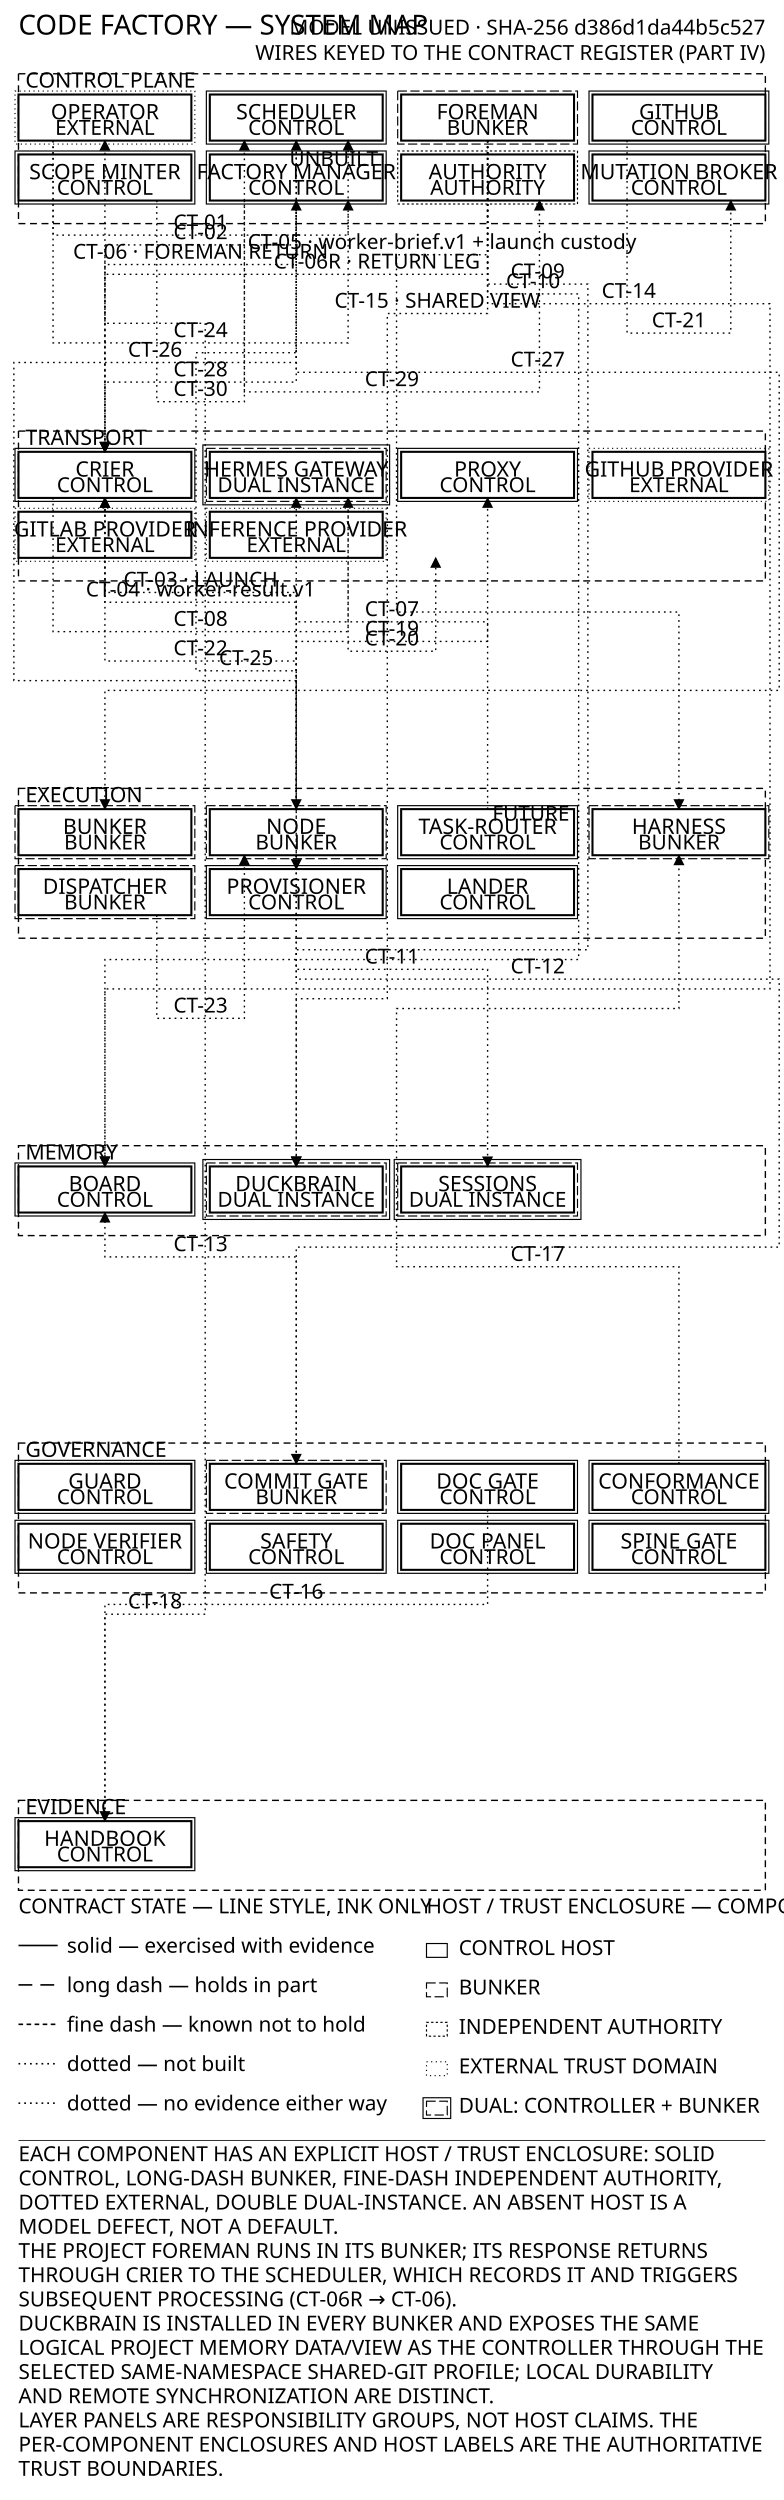
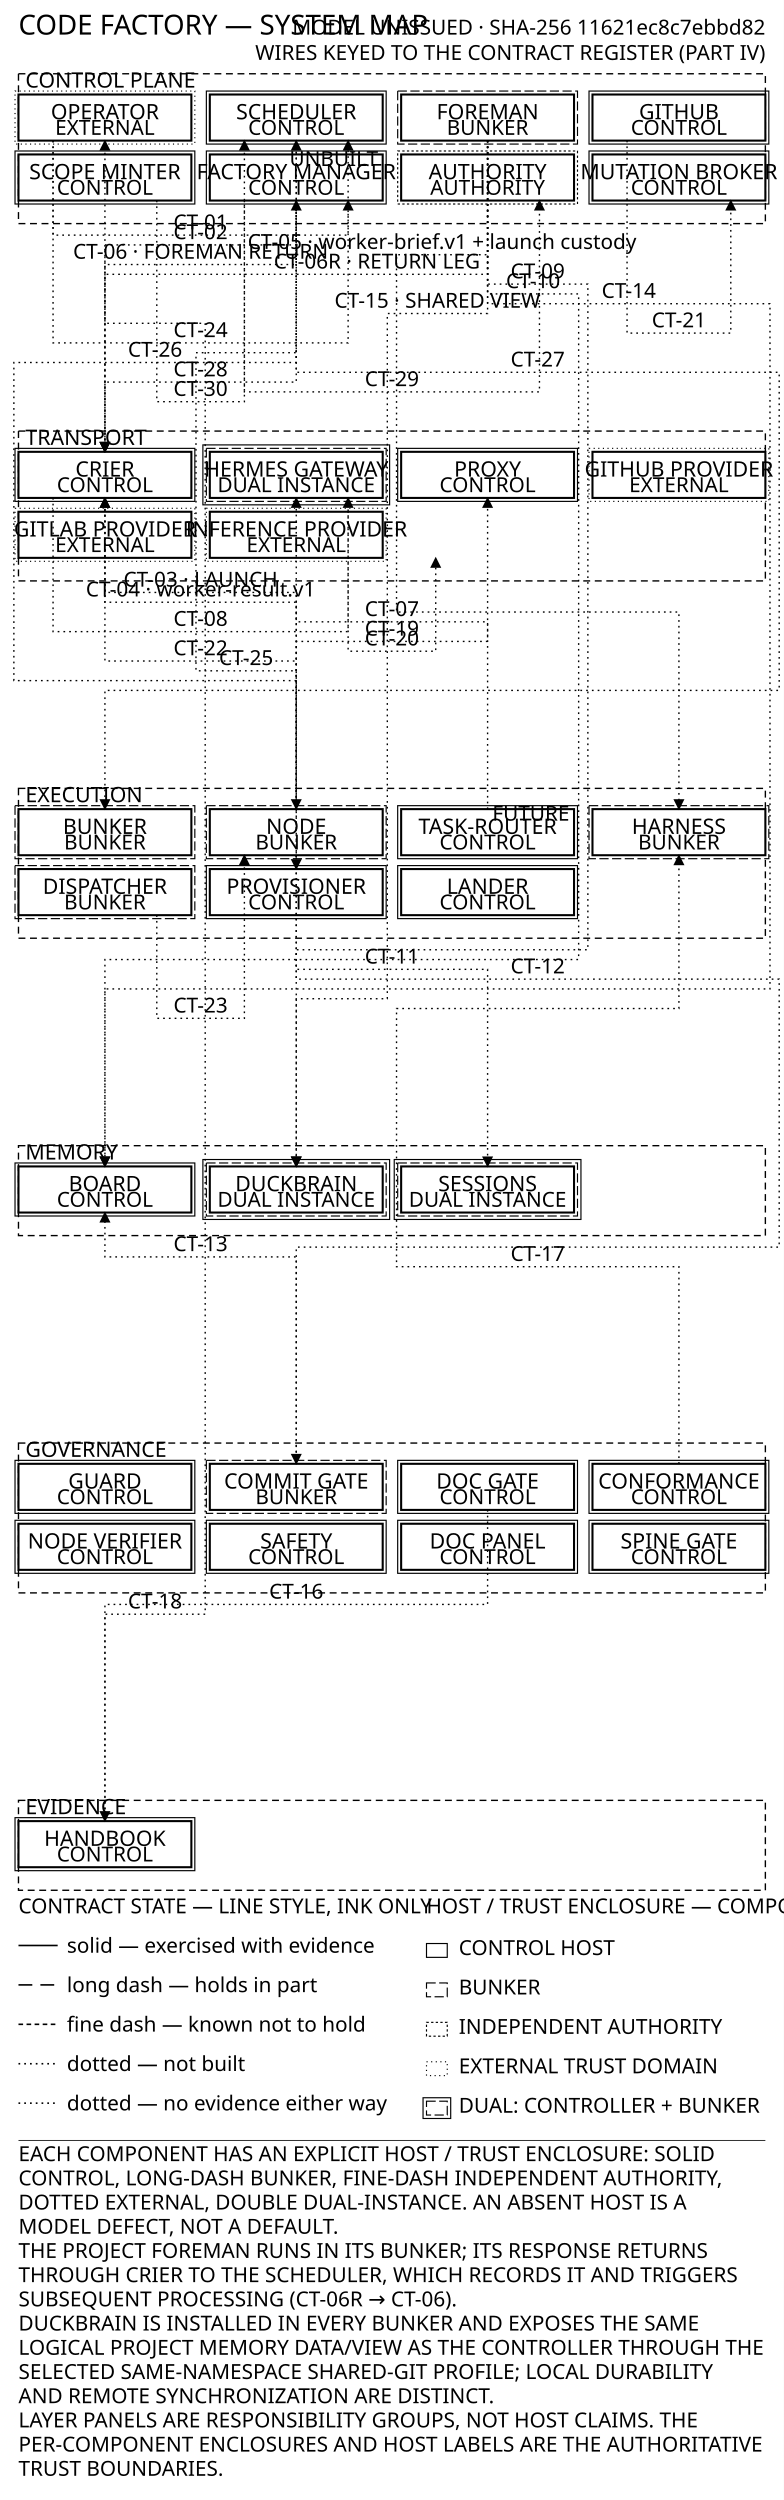
<svg xmlns="http://www.w3.org/2000/svg" width="170.0mm" height="542.2mm" viewBox="0 0 680 2169.0" preserveAspectRatio="xMidYMid meet">
  <rect width="680" height="2169.0" fill="#ffffff" />
  <defs>
    <marker id="ar" viewBox="0 0 10 10" refX="9" refY="5" markerWidth="8" markerHeight="8" orient="auto">
      <path d="M0,0 L10,5 L0,10 z" fill="#000000" />
    </marker>
  </defs>
  <g font-family="Routed Gothic Narrow, Routed Gothic, sans-serif">
    <text x="16.0" y="30.0" font-size="24.00" fill="#000000" text-anchor="start">CODE FACTORY — SYSTEM MAP</text>
-     <text x="664.0" y="30.0" font-size="18.00" fill="#000000" text-anchor="end">MODEL UNISSUED · SHA-256 d386d1da44b5c527</text>
+     <text x="664.0" y="30.0" font-size="18.00" fill="#000000" text-anchor="end">MODEL UNISSUED · SHA-256 11621ec8c7ebbd82</text>
    <text x="664.0" y="52.0" font-size="18.00" fill="#000000" text-anchor="end">WIRES KEYED TO THE CONTRACT REGISTER (PART IV)</text>
    <rect x="16.0" y="64.0" width="648.0" height="130.0" fill="none" stroke="#000000" stroke-width="1.2" stroke-dasharray="6 4" />
    <text x="22.0" y="76.0" font-size="18.50" fill="#000000" text-anchor="start">CONTROL PLANE</text>
    <rect x="13.0" y="79.0" width="156.0" height="46.0" fill="none" stroke="#000000" stroke-width="1.0" stroke-dasharray="1 3" />
    <rect x="16.0" y="82.0" width="150.0" height="40.0" fill="#ffffff" stroke="#000000" stroke-width="1.8" />
    <text x="91.0" y="103.5" font-size="18.50" fill="#000000" text-anchor="middle">OPERATOR</text>
    <text x="91.0" y="117.0" font-size="18.00" fill="#000000" text-anchor="middle">EXTERNAL</text>
    <rect x="179.0" y="79.0" width="156.0" height="46.0" fill="none" stroke="#000000" stroke-width="1.0" />
    <rect x="182.0" y="82.0" width="150.0" height="40.0" fill="#ffffff" stroke="#000000" stroke-width="1.8" />
    <text x="257.0" y="103.5" font-size="18.50" fill="#000000" text-anchor="middle">SCHEDULER</text>
    <text x="257.0" y="117.0" font-size="18.00" fill="#000000" text-anchor="middle">CONTROL</text>
    <rect x="345.0" y="79.0" width="156.0" height="46.0" fill="none" stroke="#000000" stroke-width="1.0" stroke-dasharray="8 3" />
    <rect x="348.0" y="82.0" width="150.0" height="40.0" fill="#ffffff" stroke="#000000" stroke-width="1.8" />
    <text x="423.0" y="103.5" font-size="18.50" fill="#000000" text-anchor="middle">FOREMAN</text>
    <text x="423.0" y="117.0" font-size="18.00" fill="#000000" text-anchor="middle">BUNKER</text>
    <rect x="511.0" y="79.0" width="156.0" height="46.0" fill="none" stroke="#000000" stroke-width="1.0" />
    <rect x="514.0" y="82.0" width="150.0" height="40.0" fill="#ffffff" stroke="#000000" stroke-width="1.8" />
    <text x="589.0" y="103.5" font-size="18.50" fill="#000000" text-anchor="middle">GITHUB</text>
    <text x="589.0" y="117.0" font-size="18.00" fill="#000000" text-anchor="middle">CONTROL</text>
    <rect x="13.0" y="131.0" width="156.0" height="46.0" fill="none" stroke="#000000" stroke-width="1.0" />
    <rect x="16.0" y="134.0" width="150.0" height="40.0" fill="#ffffff" stroke="#000000" stroke-width="1.8" />
    <text x="91.0" y="155.5" font-size="18.50" fill="#000000" text-anchor="middle">SCOPE MINTER</text>
    <text x="91.0" y="169.0" font-size="18.00" fill="#000000" text-anchor="middle">CONTROL</text>
    <rect x="179.0" y="131.0" width="156.0" height="46.0" fill="none" stroke="#000000" stroke-width="1.0" />
    <rect x="182.0" y="134.0" width="150.0" height="40.0" fill="#ffffff" stroke="#000000" stroke-width="1.8" />
    <text x="257.0" y="155.5" font-size="18.50" fill="#000000" text-anchor="middle">FACTORY MANAGER</text>
    <text x="328.0" y="144.0" font-size="18.00" fill="#000000" text-anchor="end">UNBUILT</text>
    <text x="257.0" y="169.0" font-size="18.00" fill="#000000" text-anchor="middle">CONTROL</text>
    <rect x="345.0" y="131.0" width="156.0" height="46.0" fill="none" stroke="#000000" stroke-width="1.0" stroke-dasharray="2 2" />
    <rect x="348.0" y="134.0" width="150.0" height="40.0" fill="#ffffff" stroke="#000000" stroke-width="1.8" />
    <text x="423.0" y="155.5" font-size="18.50" fill="#000000" text-anchor="middle">AUTHORITY</text>
    <text x="423.0" y="169.0" font-size="18.00" fill="#000000" text-anchor="middle">AUTHORITY</text>
    <rect x="511.0" y="131.0" width="156.0" height="46.0" fill="none" stroke="#000000" stroke-width="1.0" />
    <rect x="514.0" y="134.0" width="150.0" height="40.0" fill="#ffffff" stroke="#000000" stroke-width="1.8" />
    <text x="589.0" y="155.5" font-size="18.50" fill="#000000" text-anchor="middle">MUTATION BROKER</text>
    <text x="589.0" y="169.0" font-size="18.00" fill="#000000" text-anchor="middle">CONTROL</text>
    <rect x="16.0" y="374.0" width="648.0" height="130.0" fill="none" stroke="#000000" stroke-width="1.2" stroke-dasharray="6 4" />
    <text x="22.0" y="386.0" font-size="18.50" fill="#000000" text-anchor="start">TRANSPORT</text>
    <rect x="13.0" y="389.0" width="156.0" height="46.0" fill="none" stroke="#000000" stroke-width="1.0" />
    <rect x="16.0" y="392.0" width="150.0" height="40.0" fill="#ffffff" stroke="#000000" stroke-width="1.8" />
    <text x="91.0" y="413.5" font-size="18.50" fill="#000000" text-anchor="middle">CRIER</text>
    <text x="91.0" y="427.0" font-size="18.00" fill="#000000" text-anchor="middle">CONTROL</text>
    <rect x="179.0" y="389.0" width="156.0" height="46.0" fill="none" stroke="#000000" stroke-width="1.0" stroke-dasharray="8 3" />
    <rect x="176.0" y="386.0" width="162.0" height="52.0" fill="none" stroke="#000000" stroke-width="1.0" />
    <rect x="182.0" y="392.0" width="150.0" height="40.0" fill="#ffffff" stroke="#000000" stroke-width="1.8" />
    <text x="257.0" y="413.5" font-size="18.50" fill="#000000" text-anchor="middle">HERMES GATEWAY</text>
    <text x="257.0" y="427.0" font-size="18.00" fill="#000000" text-anchor="middle">DUAL INSTANCE</text>
    <rect x="345.0" y="389.0" width="156.0" height="46.0" fill="none" stroke="#000000" stroke-width="1.0" />
    <rect x="348.0" y="392.0" width="150.0" height="40.0" fill="#ffffff" stroke="#000000" stroke-width="1.8" />
    <text x="423.0" y="413.5" font-size="18.50" fill="#000000" text-anchor="middle">PROXY</text>
    <text x="423.0" y="427.0" font-size="18.00" fill="#000000" text-anchor="middle">CONTROL</text>
    <rect x="511.0" y="389.0" width="156.0" height="46.0" fill="none" stroke="#000000" stroke-width="1.0" stroke-dasharray="1 3" />
    <rect x="514.0" y="392.0" width="150.0" height="40.0" fill="#ffffff" stroke="#000000" stroke-width="1.8" />
    <text x="589.0" y="413.5" font-size="18.50" fill="#000000" text-anchor="middle">GITHUB PROVIDER</text>
    <text x="589.0" y="427.0" font-size="18.00" fill="#000000" text-anchor="middle">EXTERNAL</text>
    <rect x="13.0" y="441.0" width="156.0" height="46.0" fill="none" stroke="#000000" stroke-width="1.0" stroke-dasharray="1 3" />
    <rect x="16.0" y="444.0" width="150.0" height="40.0" fill="#ffffff" stroke="#000000" stroke-width="1.8" />
    <text x="91.0" y="465.5" font-size="18.50" fill="#000000" text-anchor="middle">GITLAB PROVIDER</text>
    <text x="91.0" y="479.0" font-size="18.00" fill="#000000" text-anchor="middle">EXTERNAL</text>
    <rect x="179.0" y="441.0" width="156.0" height="46.0" fill="none" stroke="#000000" stroke-width="1.0" stroke-dasharray="1 3" />
    <rect x="182.0" y="444.0" width="150.0" height="40.0" fill="#ffffff" stroke="#000000" stroke-width="1.8" />
    <text x="257.0" y="465.5" font-size="18.50" fill="#000000" text-anchor="middle">INFERENCE PROVIDER</text>
    <text x="257.0" y="479.0" font-size="18.00" fill="#000000" text-anchor="middle">EXTERNAL</text>
    <rect x="16.0" y="684.0" width="648.0" height="130.0" fill="none" stroke="#000000" stroke-width="1.2" stroke-dasharray="6 4" />
    <text x="22.0" y="696.0" font-size="18.50" fill="#000000" text-anchor="start">EXECUTION</text>
    <rect x="13.0" y="699.0" width="156.0" height="46.0" fill="none" stroke="#000000" stroke-width="1.0" stroke-dasharray="8 3" />
    <rect x="16.0" y="702.0" width="150.0" height="40.0" fill="#ffffff" stroke="#000000" stroke-width="1.8" />
    <text x="91.0" y="723.5" font-size="18.50" fill="#000000" text-anchor="middle">BUNKER</text>
    <text x="91.0" y="737.0" font-size="18.00" fill="#000000" text-anchor="middle">BUNKER</text>
    <rect x="179.0" y="699.0" width="156.0" height="46.0" fill="none" stroke="#000000" stroke-width="1.0" stroke-dasharray="8 3" />
    <rect x="182.0" y="702.0" width="150.0" height="40.0" fill="#ffffff" stroke="#000000" stroke-width="1.8" />
    <text x="257.0" y="723.5" font-size="18.50" fill="#000000" text-anchor="middle">NODE</text>
    <text x="257.0" y="737.0" font-size="18.00" fill="#000000" text-anchor="middle">BUNKER</text>
    <rect x="345.0" y="699.0" width="156.0" height="46.0" fill="none" stroke="#000000" stroke-width="1.0" />
    <rect x="348.0" y="702.0" width="150.0" height="40.0" fill="#ffffff" stroke="#000000" stroke-width="1.8" />
    <text x="423.0" y="723.5" font-size="18.50" fill="#000000" text-anchor="middle">TASK-ROUTER</text>
    <text x="494.0" y="712.0" font-size="18.00" fill="#000000" text-anchor="end">FUTURE</text>
    <text x="423.0" y="737.0" font-size="18.00" fill="#000000" text-anchor="middle">CONTROL</text>
    <rect x="511.0" y="699.0" width="156.0" height="46.0" fill="none" stroke="#000000" stroke-width="1.0" stroke-dasharray="8 3" />
    <rect x="514.0" y="702.0" width="150.0" height="40.0" fill="#ffffff" stroke="#000000" stroke-width="1.8" />
    <text x="589.0" y="723.5" font-size="18.50" fill="#000000" text-anchor="middle">HARNESS</text>
    <text x="589.0" y="737.0" font-size="18.00" fill="#000000" text-anchor="middle">BUNKER</text>
    <rect x="13.0" y="751.0" width="156.0" height="46.0" fill="none" stroke="#000000" stroke-width="1.0" stroke-dasharray="8 3" />
    <rect x="16.0" y="754.0" width="150.0" height="40.0" fill="#ffffff" stroke="#000000" stroke-width="1.8" />
    <text x="91.0" y="775.5" font-size="18.50" fill="#000000" text-anchor="middle">DISPATCHER</text>
    <text x="91.0" y="789.0" font-size="18.00" fill="#000000" text-anchor="middle">BUNKER</text>
    <rect x="179.0" y="751.0" width="156.0" height="46.0" fill="none" stroke="#000000" stroke-width="1.0" />
    <rect x="182.0" y="754.0" width="150.0" height="40.0" fill="#ffffff" stroke="#000000" stroke-width="1.8" />
    <text x="257.0" y="775.5" font-size="18.50" fill="#000000" text-anchor="middle">PROVISIONER</text>
    <text x="257.0" y="789.0" font-size="18.00" fill="#000000" text-anchor="middle">CONTROL</text>
    <rect x="345.0" y="751.0" width="156.0" height="46.0" fill="none" stroke="#000000" stroke-width="1.0" />
    <rect x="348.0" y="754.0" width="150.0" height="40.0" fill="#ffffff" stroke="#000000" stroke-width="1.8" />
    <text x="423.0" y="775.5" font-size="18.50" fill="#000000" text-anchor="middle">LANDER</text>
    <text x="423.0" y="789.0" font-size="18.00" fill="#000000" text-anchor="middle">CONTROL</text>
    <rect x="16.0" y="994.0" width="648.0" height="78.0" fill="none" stroke="#000000" stroke-width="1.2" stroke-dasharray="6 4" />
    <text x="22.0" y="1006.0" font-size="18.50" fill="#000000" text-anchor="start">MEMORY</text>
    <rect x="13.0" y="1009.0" width="156.0" height="46.0" fill="none" stroke="#000000" stroke-width="1.0" />
    <rect x="16.0" y="1012.0" width="150.0" height="40.0" fill="#ffffff" stroke="#000000" stroke-width="1.8" />
    <text x="91.0" y="1033.5" font-size="18.50" fill="#000000" text-anchor="middle">BOARD</text>
    <text x="91.0" y="1047.0" font-size="18.00" fill="#000000" text-anchor="middle">CONTROL</text>
    <rect x="179.0" y="1009.0" width="156.0" height="46.0" fill="none" stroke="#000000" stroke-width="1.0" stroke-dasharray="8 3" />
    <rect x="176.0" y="1006.0" width="162.0" height="52.0" fill="none" stroke="#000000" stroke-width="1.0" />
    <rect x="182.0" y="1012.0" width="150.0" height="40.0" fill="#ffffff" stroke="#000000" stroke-width="1.8" />
    <text x="257.0" y="1033.5" font-size="18.50" fill="#000000" text-anchor="middle">DUCKBRAIN</text>
    <text x="257.0" y="1047.0" font-size="18.00" fill="#000000" text-anchor="middle">DUAL INSTANCE</text>
    <rect x="345.0" y="1009.0" width="156.0" height="46.0" fill="none" stroke="#000000" stroke-width="1.0" stroke-dasharray="8 3" />
    <rect x="342.0" y="1006.0" width="162.0" height="52.0" fill="none" stroke="#000000" stroke-width="1.0" />
    <rect x="348.0" y="1012.0" width="150.0" height="40.0" fill="#ffffff" stroke="#000000" stroke-width="1.8" />
    <text x="423.0" y="1033.5" font-size="18.50" fill="#000000" text-anchor="middle">SESSIONS</text>
    <text x="423.0" y="1047.0" font-size="18.00" fill="#000000" text-anchor="middle">DUAL INSTANCE</text>
    <rect x="16.0" y="1252.0" width="648.0" height="130.0" fill="none" stroke="#000000" stroke-width="1.2" stroke-dasharray="6 4" />
    <text x="22.0" y="1264.0" font-size="18.50" fill="#000000" text-anchor="start">GOVERNANCE</text>
    <rect x="13.0" y="1267.0" width="156.0" height="46.0" fill="none" stroke="#000000" stroke-width="1.0" />
    <rect x="16.0" y="1270.0" width="150.0" height="40.0" fill="#ffffff" stroke="#000000" stroke-width="1.8" />
    <text x="91.0" y="1291.5" font-size="18.50" fill="#000000" text-anchor="middle">GUARD</text>
    <text x="91.0" y="1305.0" font-size="18.00" fill="#000000" text-anchor="middle">CONTROL</text>
    <rect x="179.0" y="1267.0" width="156.0" height="46.0" fill="none" stroke="#000000" stroke-width="1.0" stroke-dasharray="8 3" />
    <rect x="182.0" y="1270.0" width="150.0" height="40.0" fill="#ffffff" stroke="#000000" stroke-width="1.8" />
    <text x="257.0" y="1291.5" font-size="18.50" fill="#000000" text-anchor="middle">COMMIT GATE</text>
    <text x="257.0" y="1305.0" font-size="18.00" fill="#000000" text-anchor="middle">BUNKER</text>
    <rect x="345.0" y="1267.0" width="156.0" height="46.0" fill="none" stroke="#000000" stroke-width="1.0" />
    <rect x="348.0" y="1270.0" width="150.0" height="40.0" fill="#ffffff" stroke="#000000" stroke-width="1.8" />
    <text x="423.0" y="1291.5" font-size="18.50" fill="#000000" text-anchor="middle">DOC GATE</text>
    <text x="423.0" y="1305.0" font-size="18.00" fill="#000000" text-anchor="middle">CONTROL</text>
    <rect x="511.0" y="1267.0" width="156.0" height="46.0" fill="none" stroke="#000000" stroke-width="1.0" />
    <rect x="514.0" y="1270.0" width="150.0" height="40.0" fill="#ffffff" stroke="#000000" stroke-width="1.8" />
    <text x="589.0" y="1291.5" font-size="18.50" fill="#000000" text-anchor="middle">CONFORMANCE</text>
    <text x="589.0" y="1305.0" font-size="18.00" fill="#000000" text-anchor="middle">CONTROL</text>
    <rect x="13.0" y="1319.0" width="156.0" height="46.0" fill="none" stroke="#000000" stroke-width="1.0" />
    <rect x="16.0" y="1322.0" width="150.0" height="40.0" fill="#ffffff" stroke="#000000" stroke-width="1.8" />
    <text x="91.0" y="1343.5" font-size="18.50" fill="#000000" text-anchor="middle">NODE VERIFIER</text>
    <text x="91.0" y="1357.0" font-size="18.00" fill="#000000" text-anchor="middle">CONTROL</text>
    <rect x="179.0" y="1319.0" width="156.0" height="46.0" fill="none" stroke="#000000" stroke-width="1.0" />
    <rect x="182.0" y="1322.0" width="150.0" height="40.0" fill="#ffffff" stroke="#000000" stroke-width="1.8" />
    <text x="257.0" y="1343.5" font-size="18.50" fill="#000000" text-anchor="middle">SAFETY</text>
    <text x="257.0" y="1357.0" font-size="18.00" fill="#000000" text-anchor="middle">CONTROL</text>
    <rect x="345.0" y="1319.0" width="156.0" height="46.0" fill="none" stroke="#000000" stroke-width="1.0" />
    <rect x="348.0" y="1322.0" width="150.0" height="40.0" fill="#ffffff" stroke="#000000" stroke-width="1.8" />
    <text x="423.0" y="1343.5" font-size="18.50" fill="#000000" text-anchor="middle">DOC PANEL</text>
    <text x="423.0" y="1357.0" font-size="18.00" fill="#000000" text-anchor="middle">CONTROL</text>
    <rect x="511.0" y="1319.0" width="156.0" height="46.0" fill="none" stroke="#000000" stroke-width="1.0" />
    <rect x="514.0" y="1322.0" width="150.0" height="40.0" fill="#ffffff" stroke="#000000" stroke-width="1.8" />
    <text x="589.0" y="1343.5" font-size="18.50" fill="#000000" text-anchor="middle">SPINE GATE</text>
    <text x="589.0" y="1357.0" font-size="18.00" fill="#000000" text-anchor="middle">CONTROL</text>
    <rect x="16.0" y="1562.0" width="648.0" height="78.0" fill="none" stroke="#000000" stroke-width="1.2" stroke-dasharray="6 4" />
    <text x="22.0" y="1574.0" font-size="18.50" fill="#000000" text-anchor="start">EVIDENCE</text>
    <rect x="13.0" y="1577.0" width="156.0" height="46.0" fill="none" stroke="#000000" stroke-width="1.0" />
    <rect x="16.0" y="1580.0" width="150.0" height="40.0" fill="#ffffff" stroke="#000000" stroke-width="1.8" />
    <text x="91.0" y="1601.5" font-size="18.50" fill="#000000" text-anchor="middle">HANDBOOK</text>
    <text x="91.0" y="1615.0" font-size="18.00" fill="#000000" text-anchor="middle">CONTROL</text>
    <polyline points="46.0,122.0 46.0,204.0 302.0,204.0 302.0,122.0" fill="none" stroke="#000000" stroke-width="1.2" stroke-dasharray="1.5 3.5" marker-end="url(#ar)" />
    <text x="174.0" y="199.0" font-size="18.00" fill="#000000" text-anchor="middle">CT-01</text>
    <polyline points="257.0,122.0 257.0,212.5 91.0,212.5 91.0,392.0" fill="none" stroke="#000000" stroke-width="1.2" stroke-dasharray="1.5 3.5" marker-end="url(#ar)" />
    <text x="174.0" y="207.5" font-size="18.00" fill="#000000" text-anchor="middle">CT-02</text>
    <polyline points="91.0,432.0 91.0,514.0 257.0,514.0 257.0,702.0" fill="none" stroke="#000000" stroke-width="1.2" stroke-dasharray="1.5 3.5" marker-end="url(#ar)" />
    <text x="174.0" y="509.0" font-size="18.00" fill="#000000" text-anchor="middle">CT-03 · LAUNCH</text>
    <polyline points="257.0,702.0 257.0,522.5 91.0,522.5 91.0,432.0" fill="none" stroke="#000000" stroke-width="1.2" stroke-dasharray="1.5 3.5" marker-end="url(#ar)" />
    <text x="174.0" y="517.5" font-size="18.00" fill="#000000" text-anchor="middle">CT-04 · worker-result.v1</text>
    <polyline points="423.0,122.0 423.0,221.0 344.0,221.0 344.0,531.0 589.0,531.0 589.0,702.0" fill="none" stroke="#000000" stroke-width="1.2" stroke-dasharray="1.5 3.5" marker-end="url(#ar)" />
    <text x="383.5" y="216.0" font-size="18.00" fill="#000000" text-anchor="middle">CT-05 · worker-brief.v1 + launch custody</text>
    <polyline points="91.0,392.0 91.0,229.5 257.0,229.5 257.0,122.0" fill="none" stroke="#000000" stroke-width="1.2" stroke-dasharray="1.5 3.5" marker-end="url(#ar)" />
    <text x="174.0" y="224.5" font-size="18.00" fill="#000000" text-anchor="middle">CT-06 · FOREMAN RETURN</text>
    <polyline points="423.0,122.0 423.0,238.0 91.0,238.0 91.0,392.0" fill="none" stroke="#000000" stroke-width="1.2" stroke-dasharray="1.5 3.5" marker-end="url(#ar)" />
    <text x="327.0" y="233.0" font-size="18.00" fill="#000000" text-anchor="middle">CT-06R · RETURN LEG</text>
    <polyline points="423.0,702.0 423.0,539.5 257.0,539.5 257.0,432.0" fill="none" stroke="#000000" stroke-width="1.2" stroke-dasharray="1.5 3.5" marker-end="url(#ar)" />
    <text x="340.0" y="534.5" font-size="18.00" fill="#000000" text-anchor="middle">CT-07</text>
    <polyline points="46.0,432.0 46.0,548.0 302.0,548.0 302.0,432.0" fill="none" stroke="#000000" stroke-width="1.2" stroke-dasharray="1.5 3.5" marker-end="url(#ar)" />
    <text x="174.0" y="543.0" font-size="18.00" fill="#000000" text-anchor="middle">CT-08</text>
    <polyline points="423.0,122.0 423.0,246.5 510.0,246.5 510.0,824.0 257.0,824.0 257.0,1012.0" fill="none" stroke="#000000" stroke-width="1.2" stroke-dasharray="1.5 3.5" marker-end="url(#ar)" />
    <text x="466.5" y="241.5" font-size="18.00" fill="#000000" text-anchor="middle">CT-09</text>
    <polyline points="423.0,122.0 423.0,255.0 502.0,255.0 502.0,832.5 91.0,832.5 91.0,1012.0" fill="none" stroke="#000000" stroke-width="1.2" stroke-dasharray="1.5 3.5" marker-end="url(#ar)" />
    <text x="462.5" y="250.0" font-size="18.00" fill="#000000" text-anchor="middle">CT-10</text>
    <polyline points="257.0,742.0 257.0,841.0 423.0,841.0 423.0,1012.0" fill="none" stroke="#000000" stroke-width="1.2" stroke-dasharray="1.5 3.5" marker-end="url(#ar)" />
    <text x="340.0" y="836.0" font-size="18.00" fill="#000000" text-anchor="middle">CT-11</text>
    <polyline points="257.0,742.0 257.0,849.5 676.0,849.5 676.0,1082.0 257.0,1082.0 257.0,1270.0" fill="none" stroke="#000000" stroke-width="1.2" stroke-dasharray="1.5 3.5" marker-end="url(#ar)" />
    <text x="466.5" y="844.5" font-size="18.00" fill="#000000" text-anchor="middle">CT-12</text>
    <polyline points="257.0,1270.0 257.0,1090.5 91.0,1090.5 91.0,1052.0" fill="none" stroke="#000000" stroke-width="1.2" stroke-dasharray="1.5 3.5" marker-end="url(#ar)" />
    <text x="174.0" y="1085.5" font-size="18.00" fill="#000000" text-anchor="middle">CT-13</text>
    <polyline points="423.0,122.0 423.0,263.5 668.0,263.5 668.0,858.0 91.0,858.0 91.0,1012.0" fill="none" stroke="#000000" stroke-width="1.2" stroke-dasharray="1.5 3.5" marker-end="url(#ar)" />
    <text x="545.5" y="258.5" font-size="18.00" fill="#000000" text-anchor="middle">CT-14</text>
    <polyline points="423.0,122.0 423.0,272.0 336.0,272.0 336.0,866.5 257.0,866.5 257.0,1012.0" fill="none" stroke="#000000" stroke-width="1.2" stroke-dasharray="1.5 3.5" marker-end="url(#ar)" />
    <text x="379.5" y="267.0" font-size="18.00" fill="#000000" text-anchor="middle">CT-15 · SHARED VIEW</text>
    <polyline points="423.0,1310.0 423.0,1392.0 91.0,1392.0 91.0,1580.0" fill="none" stroke="#000000" stroke-width="1.2" stroke-dasharray="1.5 3.5" marker-end="url(#ar)" />
    <text x="257.0" y="1387.0" font-size="18.00" fill="#000000" text-anchor="middle">CT-16</text>
    <polyline points="589.0,1270.0 589.0,1099.0 344.0,1099.0 344.0,875.0 589.0,875.0 589.0,742.0" fill="none" stroke="#000000" stroke-width="1.2" stroke-dasharray="1.5 3.5" marker-end="url(#ar)" />
    <text x="466.5" y="1094.0" font-size="18.00" fill="#000000" text-anchor="middle">CT-17</text>
    <polyline points="91.0,1580.0 91.0,1400.5 178.0,1400.5 178.0,280.5 91.0,280.5 91.0,122.0" fill="none" stroke="#000000" stroke-width="1.2" stroke-dasharray="1.5 3.5" marker-end="url(#ar)" />
    <text x="134.5" y="1395.5" font-size="18.00" fill="#000000" text-anchor="middle">CT-18</text>
    <polyline points="257.0,702.0 257.0,556.5 423.0,556.5 423.0,432.0" fill="none" stroke="#000000" stroke-width="1.2" stroke-dasharray="1.5 3.5" marker-end="url(#ar)" />
    <text x="340.0" y="551.5" font-size="18.00" fill="#000000" text-anchor="middle">CT-19</text>
    <polyline points="302.0,432.0 302.0,565.0 378.0,565.0 378.0,484.0" fill="none" stroke="#000000" stroke-width="1.2" stroke-dasharray="1.5 3.5" marker-end="url(#ar)" />
    <text x="340.0" y="560.0" font-size="18.00" fill="#000000" text-anchor="middle">CT-20</text>
    <polyline points="544.0,122.0 544.0,289.0 634.0,289.0 634.0,174.0" fill="none" stroke="#000000" stroke-width="1.2" stroke-dasharray="1.5 3.5" marker-end="url(#ar)" />
    <text x="589.0" y="284.0" font-size="18.00" fill="#000000" text-anchor="middle">CT-21</text>
    <polyline points="257.0,702.0 257.0,573.5 91.0,573.5 91.0,432.0" fill="none" stroke="#000000" stroke-width="1.2" stroke-dasharray="1.5 3.5" marker-end="url(#ar)" />
    <text x="174.0" y="568.5" font-size="18.00" fill="#000000" text-anchor="middle">CT-22</text>
    <polyline points="136.0,794.0 136.0,883.5 212.0,883.5 212.0,742.0" fill="none" stroke="#000000" stroke-width="1.2" stroke-dasharray="1.5 3.5" marker-end="url(#ar)" />
    <text x="174.0" y="878.5" font-size="18.00" fill="#000000" text-anchor="middle">CT-23</text>
    <polyline points="46.0,122.0 46.0,297.5 302.0,297.5 302.0,174.0" fill="none" stroke="#000000" stroke-width="1.2" stroke-dasharray="1.5 3.5" marker-end="url(#ar)" />
    <text x="174.0" y="292.5" font-size="18.00" fill="#000000" text-anchor="middle">CT-24</text>
    <polyline points="257.0,754.0 257.0,582.0 170.0,582.0 170.0,306.0 257.0,306.0 257.0,174.0" fill="none" stroke="#000000" stroke-width="1.2" stroke-dasharray="1.5 3.5" marker-end="url(#ar)" />
    <text x="213.5" y="577.0" font-size="18.00" fill="#000000" text-anchor="middle">CT-25</text>
    <polyline points="257.0,174.0 257.0,314.5 12.0,314.5 12.0,590.5 257.0,590.5 257.0,754.0" fill="none" stroke="#000000" stroke-width="1.2" stroke-dasharray="1.5 3.5" marker-end="url(#ar)" />
    <text x="134.5" y="309.5" font-size="18.00" fill="#000000" text-anchor="middle">CT-26</text>
    <polyline points="257.0,174.0 257.0,323.0 676.0,323.0 676.0,599.0 91.0,599.0 91.0,702.0" fill="none" stroke="#000000" stroke-width="1.2" stroke-dasharray="1.5 3.5" marker-end="url(#ar)" />
    <text x="466.5" y="318.0" font-size="18.00" fill="#000000" text-anchor="middle">CT-27</text>
    <polyline points="257.0,174.0 257.0,331.5 91.0,331.5 91.0,392.0" fill="none" stroke="#000000" stroke-width="1.2" stroke-dasharray="1.5 3.5" marker-end="url(#ar)" />
    <text x="174.0" y="326.5" font-size="18.00" fill="#000000" text-anchor="middle">CT-28</text>
    <polyline points="212.0,174.0 212.0,340.0 468.0,340.0 468.0,174.0" fill="none" stroke="#000000" stroke-width="1.2" stroke-dasharray="1.5 3.5" marker-end="url(#ar)" />
    <text x="340.0" y="335.0" font-size="18.00" fill="#000000" text-anchor="middle">CT-29</text>
    <polyline points="136.0,174.0 136.0,348.5 212.0,348.5 212.0,122.0" fill="none" stroke="#000000" stroke-width="1.2" stroke-dasharray="1.5 3.5" marker-end="url(#ar)" />
    <text x="174.0" y="343.5" font-size="18.00" fill="#000000" text-anchor="middle">CT-30</text>
    <text x="16.0" y="1660.0" font-size="18.00" fill="#000000" text-anchor="start">CONTRACT STATE — LINE STYLE, INK ONLY</text>
    <polyline points="16.0,1687.9 50.0,1687.9" fill="none" stroke="#000000" stroke-width="1.4" />
    <text x="58.0" y="1694.2" font-size="18.00" fill="#000000" text-anchor="start">solid — exercised with evidence</text>
    <polyline points="16.0,1722.1 50.0,1722.1" fill="none" stroke="#000000" stroke-width="1.4" stroke-dasharray="12 7" />
    <text x="58.0" y="1728.4" font-size="18.00" fill="#000000" text-anchor="start">long dash — holds in part</text>
    <polyline points="16.0,1756.3 50.0,1756.3" fill="none" stroke="#000000" stroke-width="1.4" stroke-dasharray="4 3" />
    <text x="58.0" y="1762.6" font-size="18.00" fill="#000000" text-anchor="start">fine dash — known not to hold</text>
    <polyline points="16.0,1790.5 50.0,1790.5" fill="none" stroke="#000000" stroke-width="1.4" stroke-dasharray="1.5 3.5" />
    <text x="58.0" y="1796.8" font-size="18.00" fill="#000000" text-anchor="start">dotted — not built</text>
    <polyline points="16.0,1824.7 50.0,1824.7" fill="none" stroke="#000000" stroke-width="1.4" stroke-dasharray="1.5 3.5" />
    <text x="58.0" y="1831.0" font-size="18.00" fill="#000000" text-anchor="start">dotted — no evidence either way</text>
    <text x="370.0" y="1660.0" font-size="18.00" fill="#000000" text-anchor="start">HOST / TRUST ENCLOSURE — COMPONENT BOUNDARY</text>
    <rect x="370" y="1686.2" width="18" height="12" fill="none" stroke="#000000" stroke-width="1.0" />
    <text x="398.0" y="1696.2" font-size="18.00" fill="#000000" text-anchor="start">CONTROL HOST</text>
    <rect x="370" y="1720.4" width="18" height="12" fill="none" stroke="#000000" stroke-width="1.0" stroke-dasharray="8 3" />
    <text x="398.0" y="1730.4" font-size="18.00" fill="#000000" text-anchor="start">BUNKER</text>
    <rect x="370" y="1754.6" width="18" height="12" fill="none" stroke="#000000" stroke-width="1.0" stroke-dasharray="2 2" />
    <text x="398.0" y="1764.6" font-size="18.00" fill="#000000" text-anchor="start">INDEPENDENT AUTHORITY</text>
    <rect x="370" y="1788.8" width="18" height="12" fill="none" stroke="#000000" stroke-width="1.0" stroke-dasharray="1 3" />
    <text x="398.0" y="1798.8" font-size="18.00" fill="#000000" text-anchor="start">EXTERNAL TRUST DOMAIN</text>
    <rect x="370" y="1823.0" width="18" height="12" fill="none" stroke="#000000" stroke-width="1.0" stroke-dasharray="8 3" />
    <rect x="367" y="1820.0" width="24" height="18" fill="none" stroke="#000000" stroke-width="1.0" />
    <text x="398.0" y="1833.0" font-size="18.00" fill="#000000" text-anchor="start">DUAL: CONTROLLER + BUNKER</text>
    <polyline points="16.0,1857.0 664.0,1857.0" fill="none" stroke="#000000" stroke-width="0.7" />
    <text x="16.0" y="1875.0" font-size="18.00" fill="#000000" text-anchor="start">EACH COMPONENT HAS AN EXPLICIT HOST / TRUST ENCLOSURE: SOLID</text>
    <text x="16.0" y="1896.0" font-size="18.00" fill="#000000" text-anchor="start">CONTROL, LONG-DASH BUNKER, FINE-DASH INDEPENDENT AUTHORITY,</text>
    <text x="16.0" y="1917.0" font-size="18.00" fill="#000000" text-anchor="start">DOTTED EXTERNAL, DOUBLE DUAL-INSTANCE. AN ABSENT HOST IS A</text>
    <text x="16.0" y="1938.0" font-size="18.00" fill="#000000" text-anchor="start">MODEL DEFECT, NOT A DEFAULT.</text>
    <text x="16.0" y="1959.0" font-size="18.00" fill="#000000" text-anchor="start">THE PROJECT FOREMAN RUNS IN ITS BUNKER; ITS RESPONSE RETURNS</text>
    <text x="16.0" y="1980.0" font-size="18.00" fill="#000000" text-anchor="start">THROUGH CRIER TO THE SCHEDULER, WHICH RECORDS IT AND TRIGGERS</text>
    <text x="16.0" y="2001.0" font-size="18.00" fill="#000000" text-anchor="start">SUBSEQUENT PROCESSING (CT-06R → CT-06).</text>
    <text x="16.0" y="2022.0" font-size="18.00" fill="#000000" text-anchor="start">DUCKBRAIN IS INSTALLED IN EVERY BUNKER AND EXPOSES THE SAME</text>
    <text x="16.0" y="2043.0" font-size="18.00" fill="#000000" text-anchor="start">LOGICAL PROJECT MEMORY DATA/VIEW AS THE CONTROLLER THROUGH THE</text>
    <text x="16.0" y="2064.0" font-size="18.00" fill="#000000" text-anchor="start">SELECTED SAME-NAMESPACE SHARED-GIT PROFILE; LOCAL DURABILITY</text>
    <text x="16.0" y="2085.0" font-size="18.00" fill="#000000" text-anchor="start">AND REMOTE SYNCHRONIZATION ARE DISTINCT.</text>
    <text x="16.0" y="2106.0" font-size="18.00" fill="#000000" text-anchor="start">LAYER PANELS ARE RESPONSIBILITY GROUPS, NOT HOST CLAIMS. THE</text>
    <text x="16.0" y="2127.0" font-size="18.00" fill="#000000" text-anchor="start">PER-COMPONENT ENCLOSURES AND HOST LABELS ARE THE AUTHORITATIVE</text>
    <text x="16.0" y="2148.0" font-size="18.00" fill="#000000" text-anchor="start">TRUST BOUNDARIES.</text>
  </g>
</svg>
